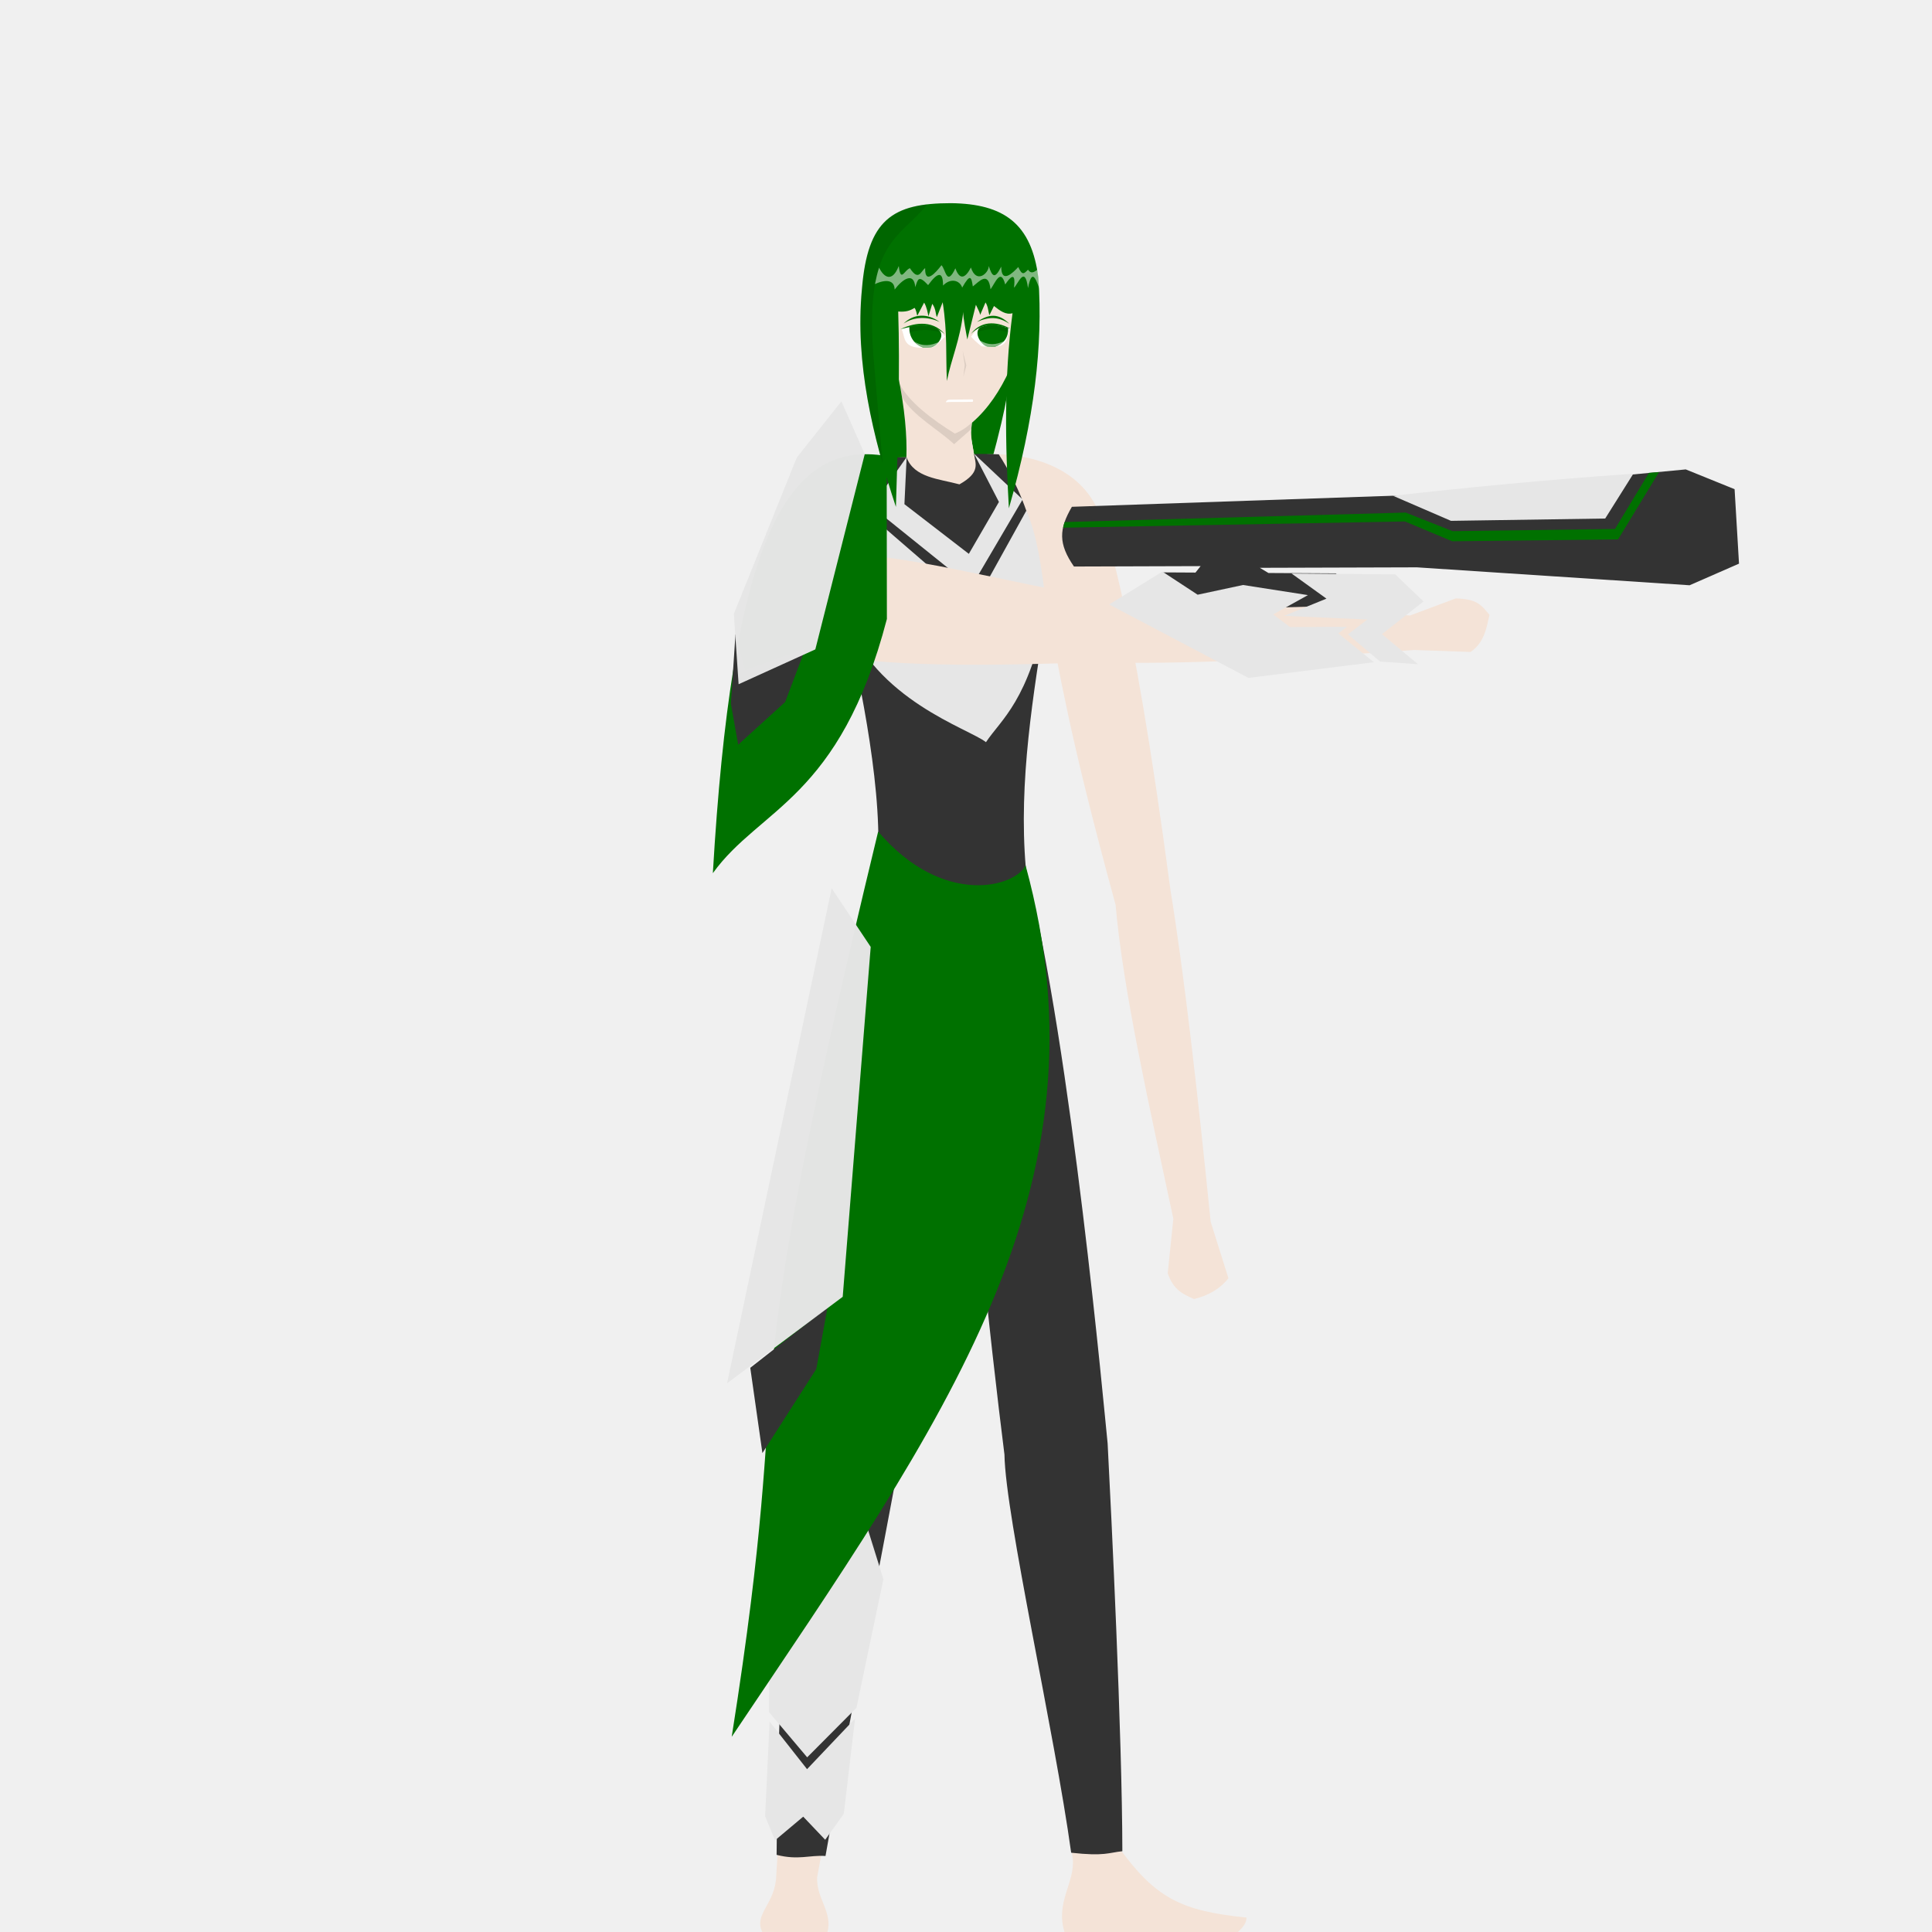
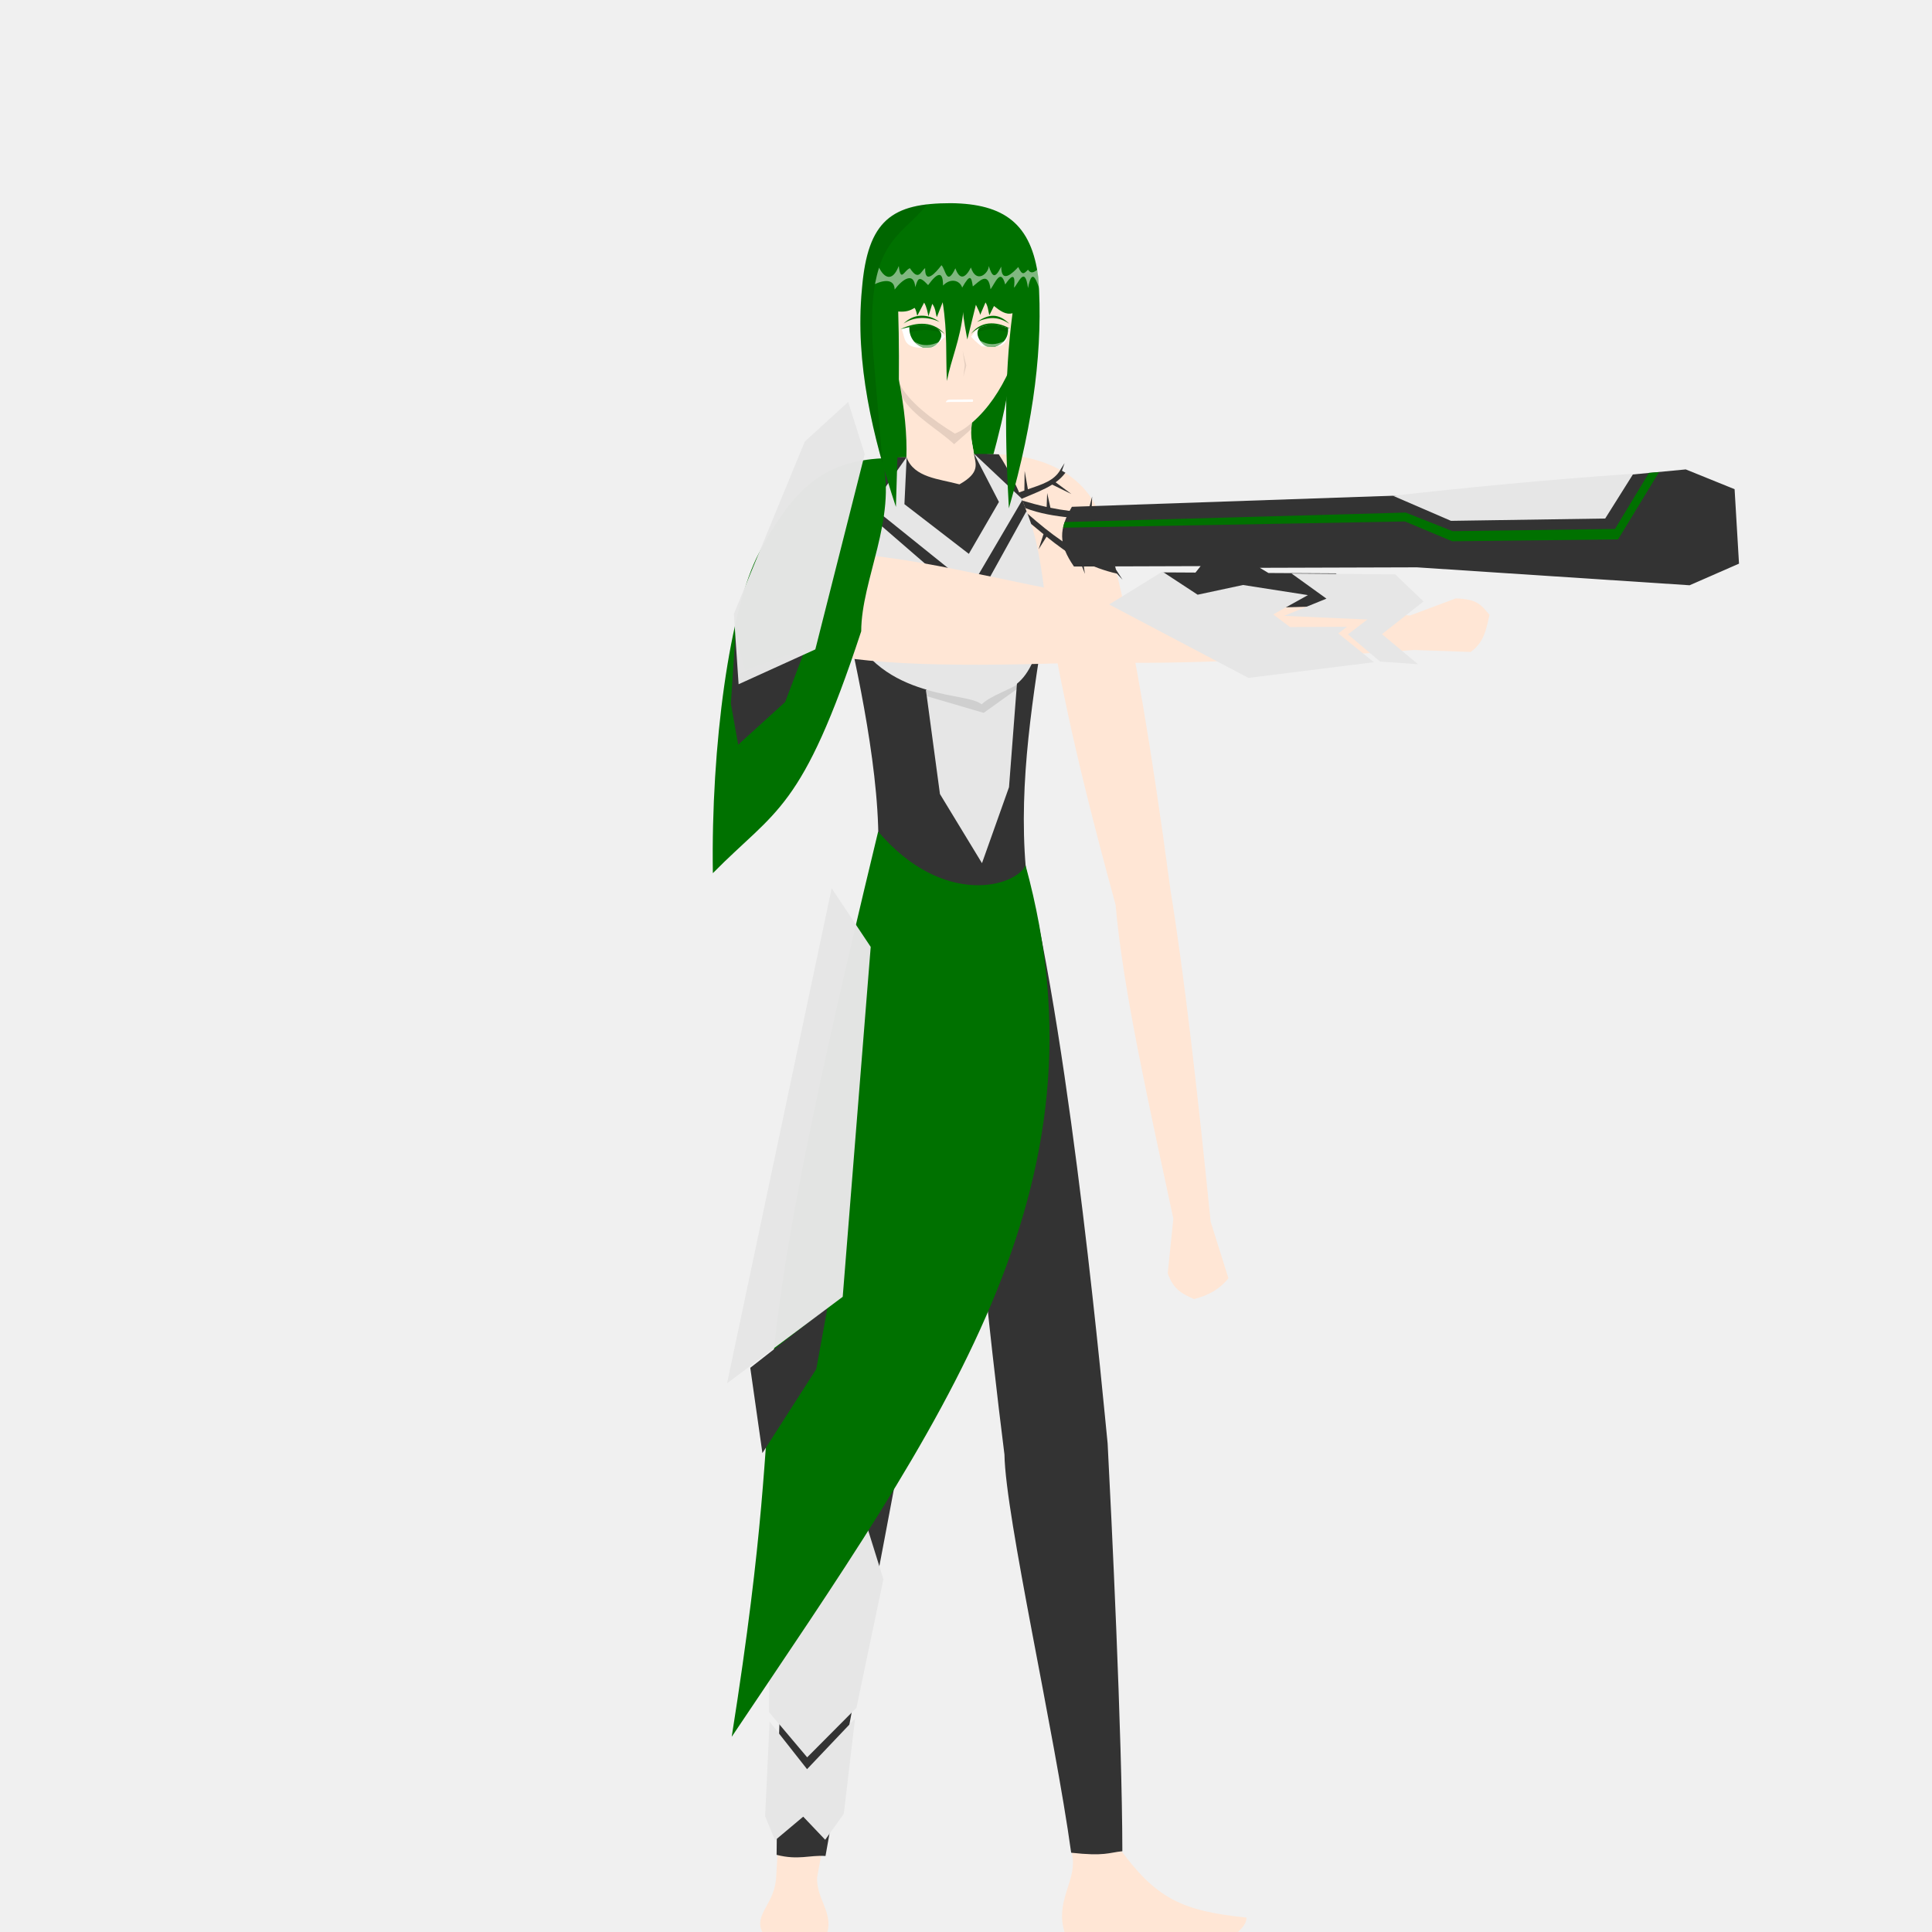
<svg xmlns="http://www.w3.org/2000/svg" version="1.1" id="svg1" width="1512" height="1512" viewBox="0 0 1512 1512">
  <defs id="defs1" />
  <g id="layer1" style="display:inline">
    <path style="display:inline;fill:#007100;fill-opacity:1;stroke-width:3.425" d="m 690.171,300.366 c 3.359,13.171 9.713,63.047 19.155,81.453 l 2.606,-51.06 c 0.07,15.298 3.246,37.248 8.548,52.546 l 5.285,-48.923 c 2.78,14.609 7.38,36.198 12.758,52.546 2.425,-13.304 3.377,-33.117 4.082,-44.696 0.881,11.745 3.61,30.272 7.946,42.884 3.582,-12.278 8.35,-36.146 8.509,-48.424 l 8.938,52.866 c 21.017,-72.738 19.813,-81.322 23.324,-98.049 l -45.71,-70.047 c -18.349,34.184 -37.629,33.994 -55.441,78.904 z" id="path5" />
-     <path d="m 748.219,185.268 c -39.586,1.742 -50.845,10.403 -50.154,67.949 L 699.5,284.037 c 2.225,6.322 -0.471,2.337 3.178,9.314 5.51,26.382 7.245,48.286 6.674,64.492 -33.545,0.352 -84.737,11.111 -91.982,40.523 -5.338,21.667 -12.363,47.031 -19.922,82.318 l 62.58,8.752 0.066,0.363 c 0.412,-3.361 0.962,-6.75 1.355,-10.107 11.303,49.643 15.274,37.644 29.516,182.646 -26.078,164.375 -52.468,332 -64.236,496.375 l -19.225,309.002 c -0.562,22.53 -17.831,29.976 -10.953,44.254 l 51.029,0.057 c 4.191,-15.512 -8.865,-26.539 -8.088,-42.793 l 55.246,-300.533 c 25.583,-129.761 51.678,-259.523 63.281,-389.283 2.481,119.788 18.315,247.62 34.896,375.902 l 46.631,299.121 c 1.946,18.851 -13.778,34.071 -6.426,57.789 l 135.479,-0.031 c 4.414,-4.05 6.918,-7.426 6.918,-11.476 -51.544,-5.248 -71.188,-15.447 -99.754,-54.621 l -9.396,-285.072 C 855.81,997.606 830.114,830.147 799.508,660.973 c 4.678,-154.175 12.997,-130.892 19.201,-186.006 11.947,55.057 15.625,91.385 54.369,233.18 5.804,67.006 26.47,157.886 45.188,245.637 l -4.395,42.723 c 4.546,13.208 12.076,16.343 20.609,20.131 11.131,-2.708 20.278,-7.907 26.906,-16.266 L 947.475,956.145 C 936.996,852.142 926.518,760.939 916.039,696.693 884.979,462.805 863.069,406.583 857.896,396.412 c -19.733,-38.802 -69.245,-43.535 -95.438,-39.988 -1.109,-8.005 -3.624,-14.599 -1.662,-25.688 12.503,-10.833 21.897,-24.979 29.48,-41.623 1.305,-15.849 3.427,-29.515 3.018,-49.955 -3.224,-23.921 -7.825,-53.695 -45.076,-53.891 z" style="display:inline;fill:#f4e3d7;stroke-width:3.425" id="path54" />
+     <path d="m 748.219,185.268 c -39.586,1.742 -50.845,10.403 -50.154,67.949 L 699.5,284.037 c 2.225,6.322 -0.471,2.337 3.178,9.314 5.51,26.382 7.245,48.286 6.674,64.492 -33.545,0.352 -84.737,11.111 -91.982,40.523 -5.338,21.667 -12.363,47.031 -19.922,82.318 l 62.58,8.752 0.066,0.363 c 0.412,-3.361 0.962,-6.75 1.355,-10.107 11.303,49.643 15.274,37.644 29.516,182.646 -26.078,164.375 -52.468,332 -64.236,496.375 l -19.225,309.002 c -0.562,22.53 -17.831,29.976 -10.953,44.254 l 51.029,0.057 c 4.191,-15.512 -8.865,-26.539 -8.088,-42.793 l 55.246,-300.533 c 25.583,-129.761 51.678,-259.523 63.281,-389.283 2.481,119.788 18.315,247.62 34.896,375.902 l 46.631,299.121 c 1.946,18.851 -13.778,34.071 -6.426,57.789 l 135.479,-0.031 c 4.414,-4.05 6.918,-7.426 6.918,-11.476 -51.544,-5.248 -71.188,-15.447 -99.754,-54.621 l -9.396,-285.072 C 855.81,997.606 830.114,830.147 799.508,660.973 c 4.678,-154.175 12.997,-130.892 19.201,-186.006 11.947,55.057 15.625,91.385 54.369,233.18 5.804,67.006 26.47,157.886 45.188,245.637 l -4.395,42.723 c 4.546,13.208 12.076,16.343 20.609,20.131 11.131,-2.708 20.278,-7.907 26.906,-16.266 L 947.475,956.145 C 936.996,852.142 926.518,760.939 916.039,696.693 884.979,462.805 863.069,406.583 857.896,396.412 c -19.733,-38.802 -69.245,-43.535 -95.438,-39.988 -1.109,-8.005 -3.624,-14.599 -1.662,-25.688 12.503,-10.833 21.897,-24.979 29.48,-41.623 1.305,-15.849 3.427,-29.515 3.018,-49.955 -3.224,-23.921 -7.825,-53.695 -45.076,-53.891 z" style="display:inline;fill:#ffe6d5;stroke-width:3.425" id="path54" />
    <path style="display:inline;fill:#333333;stroke-width:3.425" d="m 709.442,357.841 c 5.886,16.022 25.331,16.869 41.427,21.222 16.758,-9.433 12.483,-16.096 11.443,-23.708 3.294,-0.294 15.669,0.034 19.329,0.203 31.387,48.953 32.357,93.181 37.481,121.2 -10.455,66.716 -22.133,134.496 -16.336,202.236 36.068,143.361 61.385,425.3 64.058,450.678 2.859,54.469 11.416,229.296 11.517,319.112 -10.721,1.103 -13.878,4.073 -40.056,1.171 -13.02,-94.496 -51.462,-263.155 -52.21,-311.602 -10.64,-84.345 -31.101,-266.411 -28.405,-341.292 -23.265,213.305 -73.467,437.417 -111.64,655.449 -12.347,-0.859 -21.23,3.467 -38.272,-0.886 2.057,-328.802 50.604,-550.058 79.305,-780.792 3.189,-61.184 -17.272,-151.397 -26.39,-191.552 16.514,-118.918 18.917,-99.844 32.792,-120.986 2.676,-0.222 12.817,-0.311 15.957,-0.455 z" id="path6" />
    <path style="fill:#ffffff;stroke-width:4.143" d="m 739.612,263.439 c -5.065,-6.702 -8.227,-7.762 -15.821,-8.986 -7.093,0.494 -12.125,0.186 -18.405,2.97 3.192,5.413 0.436,14.075 14.39,14.698 8.757,-0.099 1.643,0.111 10.524,-0.441 3.576,-2.266 7.378,-6.361 9.312,-8.24 z" id="path8" />
    <path style="fill:#007100;fill-opacity:1;stroke-width:4.232" d="m 734.653,258.175 c -4.852,-4.399 -16.648,-4.063 -22.949,-2.543 -0.513,8.249 4.311,14.313 11.017,16.479 1.55,-0.095 4.375,-0.01 5.918,-0.281 4.847,-0.999 11.485,-9.259 6.014,-13.654 z" id="path9" />
    <path style="fill:#007100;fill-opacity:1;stroke-width:4.143" d="m 704.775,257.633 c 12.502,-3.309 24.268,-5.155 34.626,3.856 -10.417,-12.195 -25.816,-8.214 -34.626,-3.856 z" id="path10" />
    <path style="fill:#007100;fill-opacity:1;stroke-width:3.066" d="m 764.588,251.939 c 9.828,-4.319 16.857,-4.124 25.358,1.462 -8.26,-8.139 -15.753,-8.073 -25.358,-1.462 z" id="path10-8-6" />
    <path style="fill:#007100;fill-opacity:1;stroke-width:3.013" d="m 735.368,251.973 c -9.448,-4.462 -19.92,-4.22 -28.198,1.241 8.074,-8.016 18.993,-7.99 28.198,-1.241 z" id="path10-8-6-6" />
    <path style="fill:#ffffff;stroke-width:3.942" d="m 759.952,263.524 c 4.586,-6.702 6.924,-8.148 13.8,-9.372 6.422,0.494 10.977,0.186 16.663,2.97 -2.89,5.413 0.014,13.715 -12.619,14.339 -7.928,-0.099 -1.487,0.111 -9.528,-0.441 -3.237,-2.266 -6.564,-5.616 -8.316,-7.495 z" id="path8-9" />
    <path style="display:inline;fill:#007100;fill-opacity:1;stroke-width:3.926" d="m 790.709,257.202 c -11.224,-3.309 -21.565,-4.908 -30.865,4.103 9.353,-12.195 22.955,-8.461 30.865,-4.103 z" id="path10-5" />
    <path style="display:inline;fill:#007100;fill-opacity:1;stroke-width:4.137" d="m 766.908,256.339 c 9.236,-3.876 15.992,-1.223 22.013,0.297 0.491,8.249 -4.12,12.738 -10.528,14.903 -1.482,-0.095 -4.181,-0.01 -5.656,-0.281 -4.632,-0.999 -11.058,-10.524 -5.829,-14.919 z" id="path9-5" />
    <path style="display:inline;fill:#000000;fill-opacity:0.1;stroke-width:3.425" d="m 704.08,300.364 c 6.917,14.158 26.441,28.719 43.249,38.972 6.259,-2.597 9.796,-5.53 13.43,-8.713 l -0.425,5.018 -13.636,11.984 c -12.279,-11.481 -32.539,-22.399 -40.881,-37.058 -0.493,-3.401 -1.158,-6.802 -1.737,-10.203 z" id="path15" />
    <path style="display:inline;fill:#000000;fill-opacity:0.1;stroke-width:3.425" d="m 711.863,259.977 c 12.927,-3.14 16.914,-1.306 24.128,-0.114 -4.432,-6.765 -19.261,-5.058 -24.256,-3.819 -0.076,0.251 0.205,3.612 0.127,3.933 z" id="path2" />
    <path style="display:inline;fill:#000000;fill-opacity:0.1;stroke-width:3.388" d="m 765.016,259.975 c 10.248,-4.071 16.603,-1.508 23.911,-0.043 -0.062,-0.652 0.097,-2.812 -0.019,-3.28 -7.015,-2.396 -23.696,-4.575 -23.892,3.575 z" id="path2-2" />
    <path style="fill:#ffffff;fill-opacity:0.5;stroke-width:3.425" d="m 767.025,266.471 c 6.85,4.162 12.855,3.228 18.581,0.619 -1.504,1.714 -3.661,3.252 -7.274,4.402 l -4.395,-0.095 c -3.54,-0.062 -5.975,-3.103 -6.912,-4.926 z" id="path36" />
+     <path style="display:inline;fill:#e6e6e6;stroke-width:3.78" d="m 724.669,540.18 10.945,81.243 32.894,54.103 21.152,-59.478 6.386,-83.236 -34.475,-35.406 z" id="path47" />
+     <path style="display:inline;fill:#e6e6e6;stroke-width:3.78" d="M 681.618,404.471 762.24,474.226 803.336,400 c 8.162,20.571 11.373,39.878 15.791,77.33 -11.9,72.067 -32.826,57.085 -50.899,73.946 C 755.293,540.758 684.453,548.501 661.133,482.395 c 6.955,-34.899 13.53,-57.152 20.485,-77.924 z" id="path29" />
+     <path style="display:inline;fill:#000000;fill-opacity:0.1;stroke-width:3.78" d="m 725.417,544.863 44.417,13.042 26.785,-19.154 -0.34,-3.435 c -4.52,3.998 -20.9,8.925 -28.054,15.908 -6.354,-5.165 -22.348,-5.299 -43.227,-11.436 z" id="path48" />
    <path style="fill:#ffffff;fill-opacity:0.5;stroke-width:3.425" d="m 715.607,267.362 c 6.85,4.162 13.257,2.97 18.983,0.362 -1.504,1.714 -2.93,3.326 -6.25,4.181 l -5.529,0.163 c -3.906,-1.2 -5.975,-3.103 -7.205,-4.706 z" id="path36-0" />
    <path style="display:inline;fill:#ffffff;stroke-width:2.458" d="m 740.37,314.773 c -0.406,0.105 0.443,-2.113 2.987,-2.008 13.861,-0.205 14.36,-0.073 17.624,-0.2 0.942,0.315 0.513,1.738 0.23,1.9 -11.224,0.257 -16.77,-0.097 -20.841,0.307 z" id="path14" />
    <path style="display:inline;fill:#e6e6e6;stroke-width:3.78" d="m 598.793,1421.39 7.75,18.873 22.056,-18.527 17.204,18.086 14.557,-20.292 8.822,-74.55 -37.575,39.58 -29.315,-37.246 z" id="path22" />
    <path style="display:inline;fill:#e6e6e6;stroke-width:3.78" d="m 601.882,1339.966 29.824,35.336 38.563,-38.764 21.094,-100.637 -33.547,-107.51 -55.723,111.839 z" id="path23" />
    <path style="fill:#000000;fill-opacity:0.1;stroke-width:6.519" d="m 753.379,274.462 1.616,11.297 -1.012,8.892 2.282,-8.617 z" id="path32" />
    <path style="fill:#007100;fill-opacity:1;stroke-width:3.78" d="m 687.251,650.797 c 50.98,59.721 107.745,43.135 115.35,26.409 69.342,253.127 -63.898,434.437 -229.955,682.03 52.038,-329.37 -5.023,-213.877 114.604,-708.438 z" id="path19" />
    <path id="path28" style="display:inline;fill:#e6e6e6;stroke-width:3.78" d="m 762.268,355.047 19.507,37.785 -23.557,40.616 -50.408,-38.873 1.744,-36.831 -27.348,38.756 77.979,62.725 40.127,-68.35 z" />
-     <path style="fill:#e6e6e6;stroke-width:3.78" d="m 681.618,403.903 80.622,69.754 41.096,-74.226 c 8.162,20.571 11.373,39.878 15.791,77.33 -13.787,71.776 -35.734,86.254 -47.503,104.086 -12.935,-10.518 -87.171,-32.914 -110.491,-99.021 6.955,-34.899 13.53,-57.152 20.485,-77.924 z" id="path29" />
-     <path d="M 642.154,432.922 627.055,507.998 c 48.18,13.15 123.653,14.2 230.146,10.152 65.784,2.339 155.016,-2.703 249.708,-9.463 l 44.005,1.552 c 10.633,-7.397 12.349,-18.352 14.77,-29.026 -6.623,-7.975 -9.687,-12.384 -26.354,-12.885 l -35.921,13.398 C 1011.759,472.457 930.485,467.328 864.64,468.355 786.063,456.351 706.456,431.517 642.154,432.922 Z" style="display:inline;fill:#f4e3d7;stroke-width:3.425" id="path57" />
-     <path style="display:inline;fill:#007100;fill-opacity:1;stroke-width:3.78" d="m 693.916,356.938 c -81.292,-14.184 -121.269,73.764 -136.03,326.41 36.79,-51.18 99.41,-57.91 136.2,-198.942 z" id="path20" />
+     <path d="M 642.154,432.922 627.055,507.998 c 48.18,13.15 123.653,14.2 230.146,10.152 65.784,2.339 155.016,-2.703 249.708,-9.463 l 44.005,1.552 c 10.633,-7.397 12.349,-18.352 14.77,-29.026 -6.623,-7.975 -9.687,-12.384 -26.354,-12.885 l -35.921,13.398 C 1011.759,472.457 930.485,467.328 864.64,468.355 786.063,456.351 706.456,431.517 642.154,432.922 Z" style="display:inline;fill:#ffe6d5;stroke-width:3.425" id="path57" />
+     <path style="display:inline;fill:#007100;fill-opacity:1;stroke-width:3.78" d="m 690.547,358.675 c -46.429,2.322 -70.071,24.324 -96.473,73.935 -22.942,43.109 -37.739,150.744 -36.189,250.738 49.649,-50.377 69.672,-48.265 116.107,-189.297 0.139,-40.72 28.004,-87.414 16.555,-135.376 z" id="path20" />
    <path id="path4" style="display:inline;fill:#007100;fill-opacity:1;stroke-width:3.425" d="m 744.222,159 c -45.907,0 -65.231,12.912 -69.649,67.123 -5.486,58.167 8.411,115.623 26.585,170.596 1.734,-53.459 3.202,-109.115 1.79,-152.923 5.877,0.454 9.102,-0.548 12.772,-2.85 1.282,1.483 1.711,4.719 2.137,6.202 l 5.36,-10.316 c 2.016,3.236 2.901,8.116 3.369,10.686 l 3.023,-9.755 c 2.952,4.152 2.408,7.531 3.581,10.408 l 4.567,-11.643 c 3.865,24.823 2.268,41.172 3.314,61.62 3.239,-16.992 10.202,-31.347 12.78,-54.041 -0.345,3.72 2.64,18.16 3.175,21.564 l 6.721,-27.167 c 1.848,4.062 2.772,5.349 3.365,7.899 l 4.163,-9.723 c 2.086,3.273 2.112,6.945 2.997,10.045 l 3.627,-7.243 c 4.761,3.78 9.314,7.138 14.508,5.652 -6.636,49.782 -5.753,102.858 -2.837,152.64 20.023,-69.881 26.721,-127.597 23.089,-180.079 C 807.358,175.052 785.771,159.487 744.222,159 Z" />
    <path style="display:inline;fill:#000000;fill-opacity:0.1;stroke-width:3.425" d="m 725.706,159.871 c -21.868,27.668 -50.912,28.213 -41.339,128.226 l 6.352,74.242 c -9.616,-32.414 -21.945,-89.688 -16.213,-136.135 3.189,-38.391 12.909,-62.639 51.2,-66.333 z" id="path31" />
    <path style="display:inline;fill:#333333;stroke-width:4.329" d="m 587.172,1070.464 9.501,66.727 42.155,-65.783 8.815,-48.263 z" id="path11" />
    <path style="display:inline;fill:#ffffff;fill-opacity:0.5;stroke-width:2.939" d="m 687.991,209.502 c 3.562,7.299 10.088,12.146 15.395,-1.316 1.518,13.469 4.463,2.967 8.741,1.727 6.937,10.782 8.776,1.909 11.895,-0.042 -0.24,13.104 8.073,3.838 12.788,-2.319 3.324,3.301 4.04,16.974 10.876,2.422 3.741,10.473 8.417,6.714 12.157,-0.617 4.353,13.357 14.163,4.18 13.951,-1.192 2.732,8.486 4.851,10.468 9.776,0.504 0.049,13.928 9.23,4.746 13.325,0.316 3.154,6.885 4.476,5.227 7.63,2.09 2.417,3.606 4.835,1.771 7.252,0.091 1.439,6.327 1.323,10.484 1.562,14.554 -2.941,-8.399 -5.882,-15.322 -8.823,-0.263 -2.421,-18.852 -8.037,-2.514 -10.954,-0.371 0.606,-4.965 1.265,-14.631 -6.856,-2.452 -3.564,-13.33 -7.937,-0.994 -11.502,3.761 -1.745,-14.687 -8.868,-6.074 -13.863,-2.226 -1.148,-7.311 -1.871,-10.503 -8.332,0.917 -1.765,-5.662 -8.979,-7.859 -14.98,-1.613 0.044,-11.175 -4.008,-10.841 -11.675,-0.348 -7.538,-8.115 -8.004,-4.747 -10.043,1.579 -1.083,-12.466 -10.249,-6.023 -16.159,1.898 -0.075,-7.263 -6.497,-8.395 -15.392,-4.281 0.955,-4.677 1.839,-8.646 3.23,-12.819 z" id="path43" />
    <path style="fill:#e6e6e6;fill-opacity:0.987;stroke-width:3.78" d="m 681.421,741.048 -21.903,273.838 -90.506,67.656 81.849,-387.333 z" id="path18" />
    <path style="display:inline;fill:#333333;stroke-width:3.428" d="m 583.278,524.275 -7.673,-28.135 -3.61,54.587 5.701,32.076 36.772,-33.403 15.967,-42.173 z" id="path7" />
-     <path style="display:inline;fill:#e6e6e6;fill-opacity:0.987;stroke-width:3.428" d="m 676.753,355.46 -38.669,152.762 -60.045,27.265 -3.713,-55.046 49.272,-122.387 34.912,-43.958 z" id="path21" />
+     <path style="display:inline;fill:#e6e6e6;fill-opacity:0.987;stroke-width:3.428" d="m 676.753,355.46 -38.669,152.762 -60.045,27.265 -3.713,-55.046 55.515,-134.873 33.951,-30.991 z" id="path21" />
    <path style="display:inline;fill:#333333;fill-opacity:1;stroke-width:3.773" d="m 1071.576,473.461 -159.962,4.437 -1.338,-29.94 25.319,0.145 4.018,-5.053 -99.118,0.316 c -12.346,-17.864 -11.8,-29.272 -1.625,-46.738 l 271.75,-9.386 208.673,-19.873 38.214,15.476 3.454,58.275 -38.678,16.912 -213.387,-14.028 -122.949,0.368 6.747,4.058 52.709,0.301 z" id="path3" />
    <path style="display:inline;fill:#e6e6e6;stroke-width:3.773" d="m 1114.072,470.692 -4.962,3.904 -5.243,4.125 -22.33,17.569 28.238,23.54 -29.687,-2.067 -25.191,-21.314 15.238,-11.626 -65.191,-2.848 33.151,-13.472 -27.307,-19.66 81.097,0.629 z" id="path26" />
    <path style="display:inline;fill:#e6e6e6;stroke-width:3.773" d="m 1054.167,490.51 -6.811,5.178 27.877,22.57 -98.182,12.274 -109.014,-57.469 41.666,-25.725 27.586,18.086 35.512,-7.602 50.798,7.92 -27.183,15.093 13.148,9.905 z" id="path27" />
+     <path id="path12" style="display:inline;fill:#333333;stroke-width:3.78" d="m 819.522,385.856 -0.406,10.902 c -6.323,-1.387 -12.608,-3.056 -18.869,-4.928 l 2.199,5.812 c 11.357,4.323 23.128,6.2 35.033,7.414 l 5.67,10.328 -2.678,-10.037 c 7.255,0.678 14.55,1.169 21.828,1.861 0.063,0.179 0.124,0.357 0.19,0.537 l 4.049,3.855 -4.863,-6.141 c -0.536,-1.489 -1.086,-2.988 -1.752,-4.58 -1.905,0.064 -3.801,0.076 -5.693,0.062 l 0.5,-12.383 -3.289,12.338 c -9.926,-0.263 -19.696,-1.534 -29.367,-3.512 z" />
+     <path id="path33" style="display:inline;fill:#333333;stroke-width:3.78" d="m 804.266,402.088 2.744,7.984 c 3.326,2.773 6.512,5.427 9.635,7.98 l -3.838,11.877 6.244,-9.914 c 8.545,6.897 16.682,12.905 25.721,17.85 l 4.295,11.271 -1.494,-9.789 c 7.822,4.001 16.388,7.229 26.508,9.57 l 4.455,4.791 -5.197,-8.023 c -0.155,-0.714 -0.282,-1.273 -0.606,-2.422 -2.092,-0.452 -4.194,-1.01 -6.307,-1.66 l 2.838,-9.83 -5.5,8.961 c -9.798,-3.37 -19.755,-8.71 -29.555,-15.219 l 5.793,-11.773 -8.574,9.881 c -9.317,-6.415 -18.465,-13.811 -27.162,-21.535 z" />
+     <path id="path40" style="display:inline;fill:#333333;stroke-width:3.78" d="m 833.151,362.395 -3.381,5.369 0.033,0.018 c -4.951,8.508 -13.906,11.191 -25.361,15.137 l -2.543,-14.336 -0.217,15.299 c -1.455,0.515 -2.938,1.051 -4.463,1.635 l 2.336,4.836 c 9.334,-3.96 17.362,-6.974 23.918,-11.098 l 15.002,7.354 -12.322,-9.17 c 2.893,-2.111 5.457,-4.531 7.668,-7.48 -0.894,-0.508 -1.822,-1.046 -2.738,-1.547 z" />
    <path style="display:inline;fill:#007100;fill-opacity:1;stroke-width:3.773" d="m 833.226,408.556 266.869,-7.415 36.671,14.537 127.136,-1.704 26.578,-43.909 7.884,-0.584 -32.055,52.654 -129.762,1.475 -36.972,-15.506 -267.557,4.86 c 0.263,-1.004 0.667,-3.154 1.207,-4.408 z" id="path13" />
    <path style="display:inline;fill:#e6e6e6;fill-opacity:1;stroke-width:3.773" d="m 1278.284,370.72 -22.038,35.074 -120.704,1.818 -45.374,-19.6 c 54.632,-6.182 118.08,-12.431 188.117,-17.293 z" id="path16" />
  </g>
</svg>
